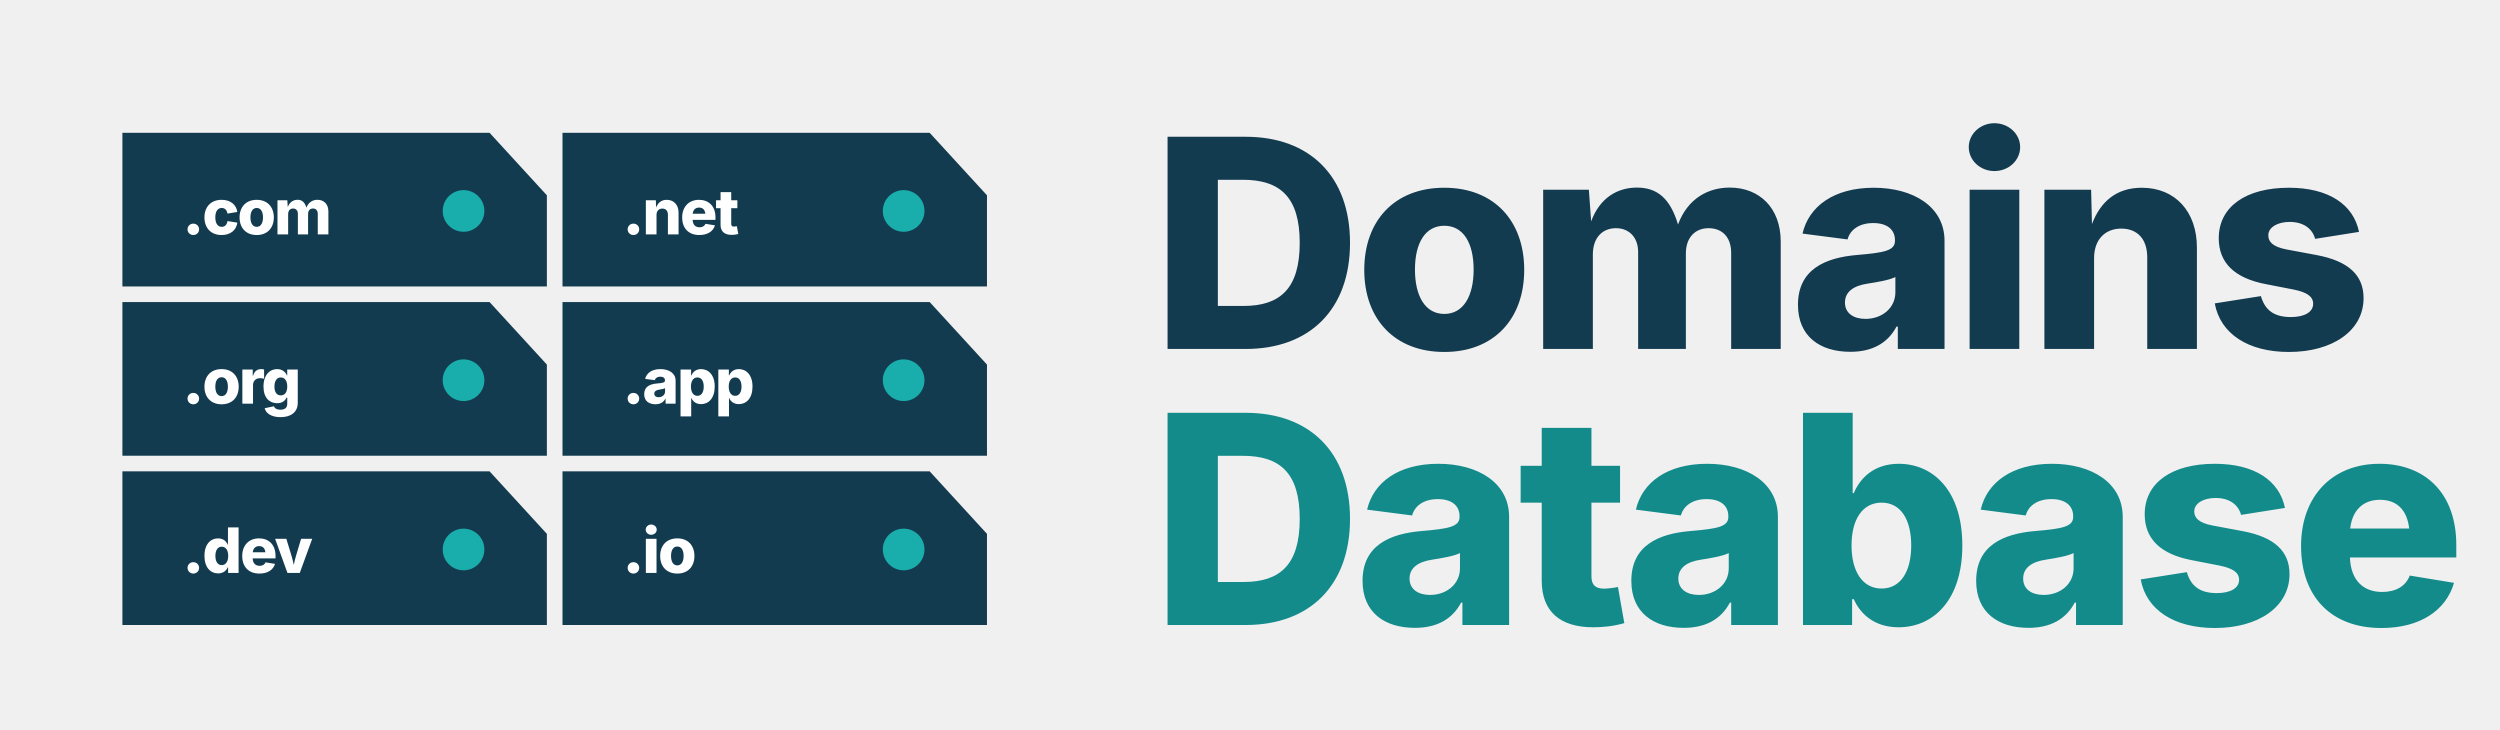
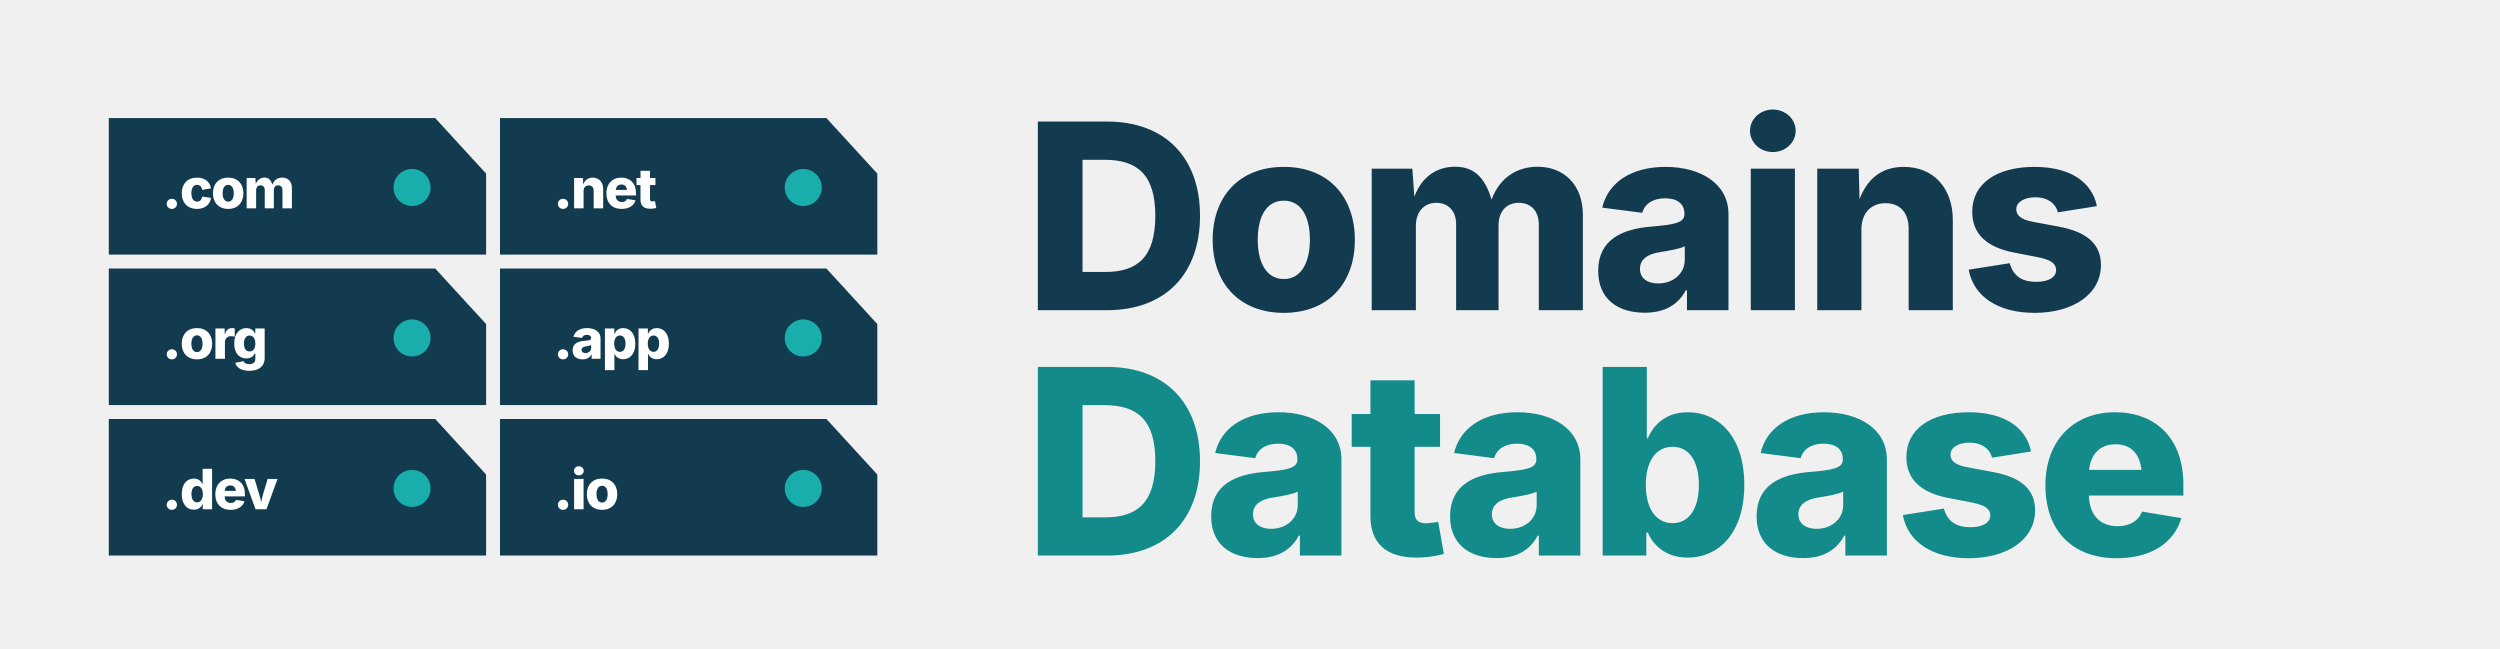
- <svg xmlns="http://www.w3.org/2000/svg" id="domains-database-v8-record-stack-fill" class="domains-database-record-stack-fill" width="960" height="280" viewBox="0 0 960 280" role="img" aria-labelledby="fill-title fill-description">
+ <svg xmlns="http://www.w3.org/2000/svg" id="domains-database-v8-record-stack-fill" class="domains-database-record-stack-fill" width="1080" height="280" viewBox="0 0 1080 280" role="img" aria-labelledby="fill-title fill-description">
  <g id="fill-left-record-mark" class="fill-record-mark" fill="#133B50">
    <path id="fill-com-record" class="fill-record" d="M47 51h141l22 24v35H47V51Z" />
    <path id="fill-org-record" class="fill-record" d="M47 116h141l22 24v35H47v-59Z" />
    <path id="fill-dev-record" class="fill-record" d="M47 181h141l22 24v35H47v-59Z" />
    <circle id="fill-com-dot" class="fill-record-dot" cx="178" cy="81" r="8" fill="#19AEAB" />
    <circle id="fill-org-dot" class="fill-record-dot" cx="178" cy="146" r="8" fill="#19AEAB" />
    <circle id="fill-dev-dot" class="fill-record-dot" cx="178" cy="211" r="8" fill="#19AEAB" />
  </g>
  <g id="fill-right-record-mark" class="fill-record-mark" fill="#133B50" transform="translate(169 0)">
    <path id="fill-net-record" class="fill-record" d="M47 51h141l22 24v35H47V51Z" />
    <path id="fill-app-record" class="fill-record" d="M47 116h141l22 24v35H47v-59Z" />
    <path id="fill-io-record" class="fill-record" d="M47 181h141l22 24v35H47v-59Z" />
    <circle id="fill-net-dot" class="fill-record-dot" cx="178" cy="81" r="8" fill="#19AEAB" />
    <circle id="fill-app-dot" class="fill-record-dot" cx="178" cy="146" r="8" fill="#19AEAB" />
    <circle id="fill-io-dot" class="fill-record-dot" cx="178" cy="211" r="8" fill="#19AEAB" />
  </g>
  <g id="fill-domain-labels" class="fill-domain-labels" fill="#FFFFFF" font-family="Avenir Next, Inter, Arial, sans-serif" font-size="24" font-weight="800" letter-spacing="-0.8">
    <text id="fill-com-label" class="fill-domain-label" x="70" y="90">.com</text>
    <text id="fill-org-label" class="fill-domain-label" x="70" y="155">.org</text>
    <text id="fill-dev-label" class="fill-domain-label" x="70" y="220">.dev</text>
    <text id="fill-net-label" class="fill-domain-label" x="239" y="90">.net</text>
    <text id="fill-app-label" class="fill-domain-label" x="239" y="155">.app</text>
    <text id="fill-io-label" class="fill-domain-label" x="239" y="220">.io</text>
  </g>
  <g id="fill-wordmark" class="fill-wordmark" font-family="Avenir Next, Inter, Arial, sans-serif" transform="translate(169 0)">
    <text id="fill-domains-word" class="fill-wordmark-word" x="273" y="134" fill="#133B50" font-size="112" font-weight="800" letter-spacing="-3">Domains</text>
    <text id="fill-database-word" class="fill-wordmark-word" x="273" y="240" fill="#138B8B" font-size="112" font-weight="800" letter-spacing="-3">Database</text>
  </g>
</svg>
